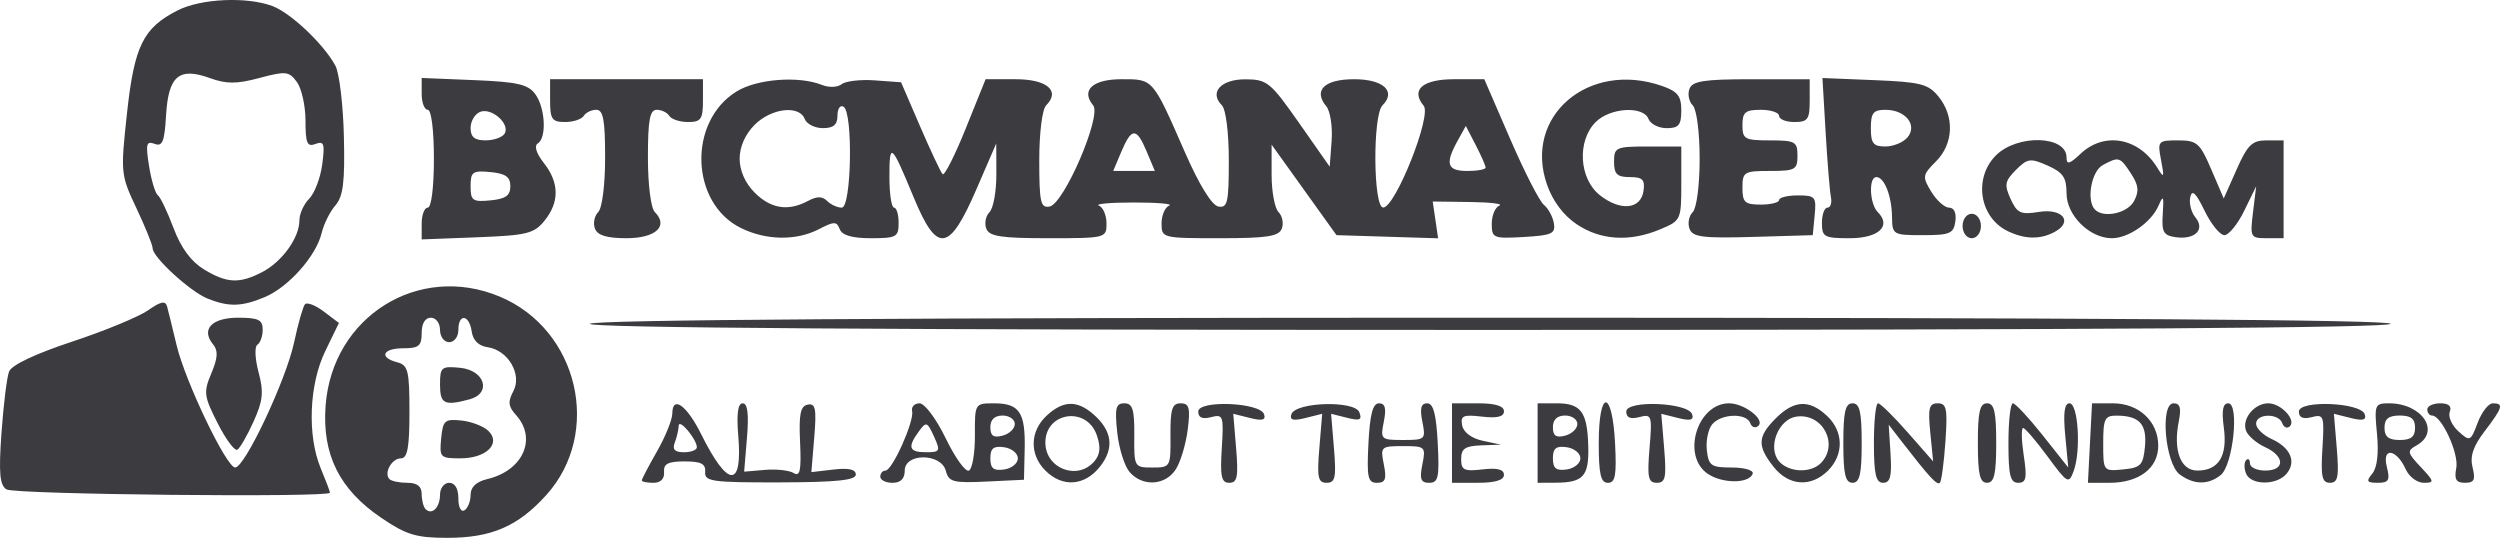
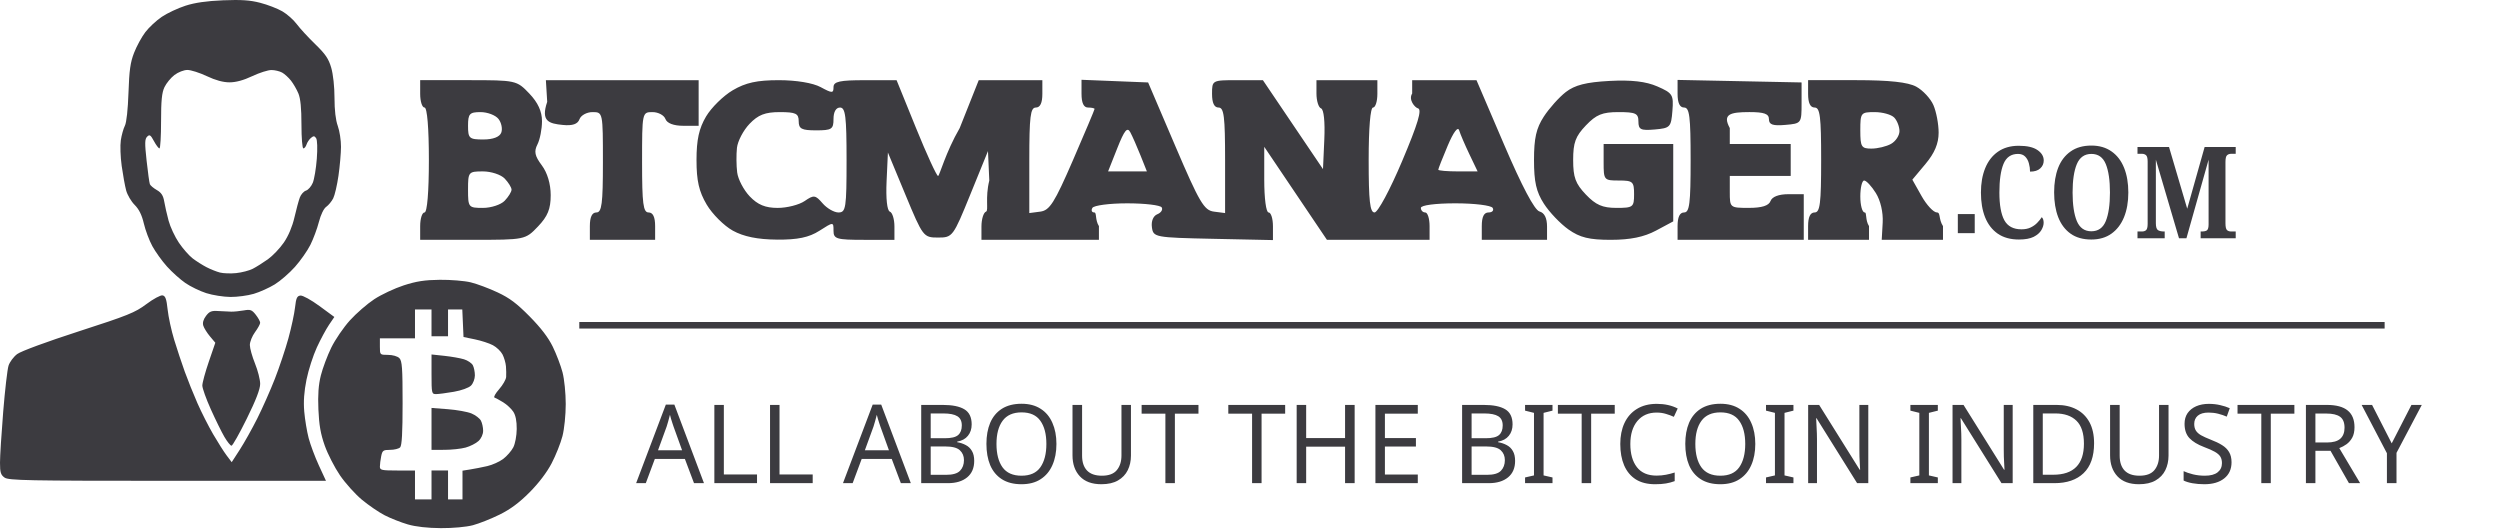
- <svg xmlns="http://www.w3.org/2000/svg" width="368.951mm" height="79.375mm" viewBox="0 0 368.951 79.375" version="1.1" id="svg8">
-   <defs id="defs2" />
-   <g id="layer1" transform="translate(132.8424,-71.12959)">
-     <path style="fill:#000000;stroke-width:0.265" d="" id="path4498" />
-     <path style="fill:#000000;stroke-width:0.265" d="" id="path4496" />
-     <path style="fill:#3c3b40;stroke-width:0.902;fill-opacity:1" d="m -76.549,147.571 c -6.213,-4.202 -8.784,-9.379 -8.24,-16.595 0.99,-13.125 13.713,-21.083 25.7,-16.074 11.602,4.847 15.171,20.096 6.858,29.298 -4.164,4.609 -8.085,6.304 -14.58,6.304 -4.603,0 -6.043,-0.434 -9.739,-2.933 z m 8.645,-3.437 c 0,-0.963 0.609,-1.752 1.354,-1.752 0.851,0 1.354,0.858 1.354,2.309 0,1.31 0.391,2.068 0.902,1.752 0.496,-0.307 0.902,-1.338 0.902,-2.292 0,-1.147 0.84,-1.934 2.482,-2.324 5.261,-1.25 7.366,-5.969 4.215,-9.451 -1.14,-1.26 -1.218,-1.963 -0.387,-3.516 1.323,-2.471 -0.782,-6.062 -3.805,-6.491 -1.327,-0.188 -2.155,-1.009 -2.341,-2.322 -0.357,-2.514 -1.968,-2.698 -1.968,-0.225 0,1.003 -0.602,1.805 -1.354,1.805 -0.752,0 -1.354,-0.802 -1.354,-1.805 0,-1.003 -0.602,-1.805 -1.354,-1.805 -0.842,0 -1.354,0.852 -1.354,2.256 0,1.905 -0.421,2.256 -2.707,2.256 -3.057,0 -3.646,1.349 -0.902,2.066 1.605,0.42 1.805,1.231 1.805,7.325 0,5.256 -0.293,6.853 -1.257,6.853 -1.361,0 -2.567,2.192 -1.689,3.07 0.297,0.297 1.487,0.539 2.645,0.539 1.44,0 2.106,0.523 2.106,1.654 0,0.91 0.26,1.914 0.577,2.231 0.941,0.941 2.13,-0.251 2.13,-2.134 z m 0.168,-8.294 c 0.258,-2.67 0.526,-2.907 2.99,-2.65 1.489,0.156 3.281,0.846 3.983,1.534 1.912,1.875 -0.317,4.049 -4.151,4.049 -2.96,0 -3.092,-0.137 -2.822,-2.933 z m -0.168,-7.953 c 0,-2.575 0.201,-2.745 2.933,-2.482 3.707,0.357 4.732,3.773 1.401,4.665 -3.699,0.991 -4.334,0.671 -4.334,-2.183 z m -63.985,15.47 c -0.997,-0.631 -1.154,-2.411 -0.736,-8.333 0.293,-4.142 0.797,-8.219 1.12,-9.061 0.368,-0.956 3.86,-2.613 9.309,-4.415 4.796,-1.586 9.839,-3.667 11.206,-4.625 1.89,-1.324 2.563,-1.455 2.81,-0.549 0.178,0.656 0.809,3.223 1.401,5.704 1.278,5.357 7.357,18.048 8.645,18.048 1.424,0 7.51,-12.921 8.691,-18.452 0.589,-2.756 1.31,-5.294 1.604,-5.639 0.294,-0.345 1.542,0.134 2.775,1.065 l 2.241,1.693 -2.015,4.148 c -2.392,4.923 -2.681,12.491 -0.662,17.324 0.744,1.782 1.354,3.393 1.354,3.581 0,0.74 -46.555,0.262 -47.742,-0.489 z m 93.765,-1.333 c 0,-0.197 1.01,-2.126 2.245,-4.286 1.235,-2.16 2.25,-4.672 2.256,-5.582 0.017,-2.739 2.14,-1.218 4.261,3.053 3.939,7.93 6.121,8.046 5.478,0.29 -0.275,-3.316 -0.07,-4.847 0.649,-4.847 0.724,0 0.921,1.568 0.633,5.043 l -0.418,5.043 3.064,-0.264 c 1.685,-0.145 3.597,0.066 4.249,0.468 0.936,0.579 1.134,-0.377 0.94,-4.55 -0.193,-4.156 0.05,-5.339 1.135,-5.549 1.146,-0.221 1.308,0.601 0.956,4.848 l -0.424,5.114 3.28,-0.383 c 2.224,-0.26 3.28,-0.021 3.28,0.743 0,0.838 -2.862,1.133 -11.177,1.154 -10.051,0.024 -11.165,-0.129 -11.054,-1.533 0.094,-1.206 -0.596,-1.561 -3.036,-1.561 -2.454,0 -3.13,0.352 -3.033,1.579 0.079,0.991 -0.51,1.579 -1.579,1.579 -0.937,0 -1.705,-0.162 -1.705,-0.359 z m 8.122,-4.883 c 0,-1.189 -2.647,-4.331 -2.679,-3.179 -0.017,0.58 -0.275,1.697 -0.576,2.482 -0.393,1.023 -0.01,1.427 1.354,1.427 1.046,0 1.901,-0.328 1.901,-0.73 z m 27.072,4.34 c 0,-0.496 0.344,-0.902 0.765,-0.902 1.008,0 4.274,-7.283 3.933,-8.77 -0.146,-0.636 0.347,-1.157 1.095,-1.157 0.762,0 2.465,2.28 3.875,5.189 1.383,2.854 2.921,4.986 3.417,4.738 0.496,-0.248 0.892,-2.583 0.88,-5.189 -0.024,-4.718 -0.01,-4.738 2.822,-4.738 3.752,0 4.648,1.34 4.523,6.768 l -0.104,4.512 -5.524,0.266 c -4.923,0.237 -5.577,0.065 -6.007,-1.579 -0.688,-2.632 -6.066,-2.667 -6.066,-0.04 0,1.203 -0.602,1.805 -1.805,1.805 -0.993,0 -1.805,-0.406 -1.805,-0.902 z m 20.304,-2.707 c 0,-0.744 -0.914,-1.483 -2.03,-1.642 -1.563,-0.222 -2.03,0.156 -2.03,1.642 0,1.486 0.468,1.864 2.03,1.642 1.117,-0.159 2.03,-0.897 2.03,-1.642 z M 4.991,135.536 c -0.991,-2.175 -1.144,-2.225 -2.237,-0.73 -1.707,2.335 -1.454,3.064 1.064,3.064 2.078,0 2.161,-0.165 1.173,-2.334 z M 16.922,133.704 c 0,-0.687 -0.812,-1.248 -1.805,-1.248 -1.174,0 -1.805,0.602 -1.805,1.72 0,1.276 0.466,1.598 1.805,1.248 0.993,-0.26 1.805,-1.034 1.805,-1.72 z m 4.512,6.873 c -2.365,-2.365 -2.293,-5.792 0.17,-8.087 2.422,-2.256 4.473,-2.334 6.871,-0.261 2.831,2.447 3.174,5.03 1.031,7.754 -2.263,2.877 -5.546,3.119 -8.072,0.593 z m 7.264,-1.408 c 0.834,-1.005 0.925,-2.102 0.318,-3.835 -1.504,-4.295 -7.582,-3.404 -7.582,1.112 0,3.867 4.816,5.673 7.264,2.723 z m 5.173,1.633 c -0.758,-0.869 -1.584,-3.508 -1.834,-5.866 -0.38,-3.584 -0.208,-4.286 1.052,-4.286 1.221,0 1.5,0.898 1.468,4.738 -0.038,4.671 -5.29e-4,4.738 2.669,4.738 2.669,0 2.707,-0.067 2.669,-4.738 -0.031,-3.87 0.242,-4.738 1.493,-4.738 1.274,0 1.453,0.645 1.061,3.835 -0.259,2.109 -1.042,4.749 -1.74,5.866 -1.522,2.436 -4.911,2.659 -6.839,0.451 z m 13.598,-3.512 c 0.298,-4.799 0.207,-5.065 -1.579,-4.598 -1.286,0.336 -1.896,0.073 -1.896,-0.821 0,-1.73 9.14,-1.357 9.718,0.397 0.283,0.857 -0.271,1.003 -2.082,0.548 l -2.467,-0.619 0.422,5.092 c 0.35,4.22 0.178,5.092 -1.006,5.093 -1.171,8e-4 -1.371,-0.915 -1.111,-5.092 z m 14.396,-7.9e-4 0.422,-5.092 -2.467,0.619 c -1.811,0.455 -2.364,0.309 -2.082,-0.548 0.599,-1.817 9.35,-2.076 10.032,-0.297 0.435,1.133 0.081,1.293 -1.814,0.817 l -2.354,-0.591 0.422,5.092 c 0.358,4.317 0.194,5.092 -1.08,5.092 -1.274,0 -1.438,-0.775 -1.08,-5.092 z m 7.248,-0.772 c 0.22,-4.262 0.646,-5.868 1.557,-5.868 0.912,0 1.106,0.738 0.713,2.707 -0.525,2.623 -0.436,2.707 2.843,2.707 3.279,0 3.367,-0.084 2.843,-2.707 -0.394,-1.969 -0.2,-2.707 0.713,-2.707 0.911,0 1.337,1.606 1.557,5.868 0.262,5.072 0.091,5.867 -1.254,5.866 -1.248,-0.002 -1.449,-0.538 -1.015,-2.709 0.525,-2.623 0.436,-2.707 -2.843,-2.707 -3.279,0 -3.367,0.084 -2.843,2.707 0.434,2.171 0.233,2.708 -1.015,2.709 -1.346,0.002 -1.516,-0.794 -1.254,-5.866 z m 12.331,-0.002 v -5.866 h 3.835 c 2.544,0 3.835,0.395 3.835,1.172 0,0.815 -0.991,1.057 -3.246,0.793 -2.781,-0.325 -3.199,-0.138 -2.922,1.302 0.195,1.013 1.395,1.91 3.02,2.258 l 2.696,0.577 -2.933,0.107 c -2.348,0.086 -2.933,0.486 -2.933,2.01 0,1.644 0.43,1.853 3.158,1.535 2.178,-0.254 3.158,-0.003 3.158,0.804 0,0.778 -1.291,1.172 -3.835,1.172 h -3.835 z m 12.634,0 v -5.866 h 2.822 c 3.578,0 4.511,1.26 4.654,6.288 0.127,4.458 -0.709,5.408 -4.769,5.429 l -2.707,0.014 v -5.866 z m 6.317,2.256 c 0,-0.744 -0.914,-1.483 -2.03,-1.642 -1.563,-0.222 -2.03,0.156 -2.03,1.642 0,1.486 0.468,1.864 2.03,1.642 1.117,-0.159 2.03,-0.897 2.03,-1.642 z m -0.451,-5.068 c 0,-0.687 -0.812,-1.248 -1.805,-1.248 -1.174,0 -1.805,0.602 -1.805,1.72 0,1.276 0.466,1.598 1.805,1.248 0.993,-0.26 1.805,-1.034 1.805,-1.72 z m 3.158,2.812 c 0,-8.001 1.992,-8 2.405,0.002 0.245,4.749 0.045,5.867 -1.051,5.866 -1.064,-0.002 -1.354,-1.256 -1.354,-5.868 z m 7.494,0.765 c 0.403,-4.855 0.33,-5.076 -1.505,-4.597 -1.318,0.345 -1.928,0.088 -1.928,-0.812 0,-1.73 9.14,-1.357 9.718,0.397 0.283,0.857 -0.27,1.003 -2.082,0.548 l -2.467,-0.619 0.422,5.092 c 0.358,4.317 0.194,5.092 -1.08,5.092 -1.274,0 -1.438,-0.775 -1.079,-5.101 z m 8.524,3.726 c -3.825,-2.703 -1.452,-10.356 3.212,-10.356 2.222,0 5.33,2.374 4.334,3.31 -0.439,0.413 -0.98,0.243 -1.202,-0.377 -0.55,-1.54 -4.296,-1.426 -5.622,0.171 -0.593,0.714 -0.947,2.44 -0.787,3.835 0.261,2.277 0.636,2.536 3.676,2.536 1.862,0 3.252,0.406 3.089,0.902 -0.496,1.513 -4.546,1.5 -6.699,-0.021 z m 9.766,-1.003 c -2.423,-3.081 -2.358,-4.436 0.345,-7.139 2.697,-2.697 4.93,-2.808 7.541,-0.375 2.463,2.295 2.535,5.721 0.17,8.087 -2.518,2.518 -5.809,2.284 -8.056,-0.573 z m 6.973,-0.51 c 2.748,-2.748 0.303,-7.439 -3.587,-6.882 -2.651,0.379 -4.288,4.517 -2.594,6.558 1.388,1.672 4.661,1.844 6.181,0.325 z m 3.339,-2.981 c 0,-4.611 0.289,-5.864 1.354,-5.863 1.064,4.5e-4 1.354,1.254 1.354,5.866 0,4.613 -0.289,5.865 -1.354,5.863 -1.064,-0.002 -1.354,-1.257 -1.354,-5.866 z m 4.512,0.003 c 0,-3.226 0.273,-5.866 0.607,-5.866 0.334,0 2.3,1.929 4.371,4.286 l 3.764,4.286 -0.425,-4.286 c -0.356,-3.591 -0.177,-4.286 1.101,-4.286 1.312,0 1.471,0.791 1.135,5.64 -0.215,3.102 -0.581,5.843 -0.812,6.091 -0.402,0.431 -1.566,-0.828 -5.692,-6.161 l -1.866,-2.412 0.269,4.286 c 0.209,3.337 -0.031,4.286 -1.091,4.286 -1.072,0 -1.36,-1.241 -1.36,-5.866 z m 15.341,0 c 0,-4.612 0.289,-5.866 1.354,-5.866 1.064,-4.5e-4 1.354,1.252 1.354,5.863 0,4.61 -0.29,5.864 -1.354,5.866 -1.065,0.002 -1.354,-1.25 -1.354,-5.863 z m 4.512,0 c 0,-3.226 0.295,-5.866 0.656,-5.866 0.361,0 2.347,2.132 4.414,4.738 l 3.759,4.738 -0.447,-4.738 c -0.312,-3.314 -0.124,-4.738 0.628,-4.738 1.289,0 1.721,7.009 0.616,9.995 -0.725,1.959 -0.898,1.863 -3.839,-2.132 -1.694,-2.301 -3.32,-4.199 -3.614,-4.218 -0.294,-0.021 -0.256,1.792 0.083,4.026 0.511,3.37 0.372,4.061 -0.82,4.061 -1.166,0 -1.436,-1.104 -1.436,-5.866 z m 12.034,0.002 0.303,-5.868 h 3.081 c 3.837,0 6.691,2.672 6.691,6.266 0,3.313 -2.832,5.465 -7.194,5.468 l -3.183,0.002 0.303,-5.868 z m 8.112,0.544 c 0.317,-3.318 -0.808,-4.57 -4.128,-4.593 -1.811,-0.014 -2.03,0.431 -2.03,4.104 0,4.102 0.01,4.117 2.933,3.835 2.608,-0.251 2.965,-0.622 3.225,-3.347 z m 5.151,4.099 c -2.174,-1.589 -2.958,-10.51 -0.924,-10.51 0.961,0 1.161,0.699 0.766,2.674 -0.855,4.274 0.272,7.252 2.743,7.252 3.143,0 4.467,-2.144 3.906,-6.325 -0.342,-2.547 -0.151,-3.601 0.652,-3.601 1.678,0 0.707,9.158 -1.125,10.603 -1.853,1.463 -3.935,1.431 -6.019,-0.093 z m 9.758,-0.172 c -0.294,-0.766 -0.281,-1.646 0.028,-1.955 0.309,-0.309 0.563,-0.089 0.563,0.49 0,0.579 1.015,1.053 2.256,1.053 2.936,0 2.92,-2.115 -0.025,-3.457 -1.255,-0.572 -2.518,-1.657 -2.808,-2.412 -0.667,-1.738 1.21,-4.057 3.285,-4.057 1.878,0 4.17,2.468 3.163,3.406 -0.387,0.36 -0.885,0.147 -1.106,-0.473 -0.541,-1.516 -3.862,-1.446 -3.862,0.081 0,0.665 1.027,1.677 2.281,2.248 2.805,1.278 3.7,3.345 2.221,5.127 -1.459,1.757 -5.315,1.725 -5.996,-0.051 z m 11.285,-3.699 c 0.298,-4.799 0.207,-5.065 -1.579,-4.598 -1.286,0.336 -1.896,0.073 -1.896,-0.821 0,-1.73 9.14,-1.357 9.718,0.397 0.283,0.857 -0.271,1.003 -2.082,0.548 l -2.467,-0.619 0.422,5.092 c 0.35,4.22 0.178,5.092 -1.006,5.093 -1.171,7.9e-4 -1.371,-0.915 -1.111,-5.092 z m 7.358,3.733 c 0.718,-0.866 0.97,-2.993 0.694,-5.866 -0.412,-4.285 -0.326,-4.507 1.75,-4.507 4.927,0 7.698,4.192 4.1,6.205 -1.451,0.812 -1.404,1.062 0.609,3.203 2.018,2.148 2.051,2.323 0.434,2.323 -0.961,0 -2.149,-0.887 -2.639,-1.972 -1.371,-3.035 -3.545,-3.346 -2.806,-0.402 0.504,2.01 0.3,2.374 -1.337,2.374 -1.618,0 -1.749,-0.221 -0.805,-1.358 z m 6.313,-6.763 c 0,-1.324 -0.602,-1.805 -2.256,-1.805 -1.654,0 -2.256,0.481 -2.256,1.805 0,1.324 0.602,1.805 2.256,1.805 1.654,0 2.256,-0.481 2.256,-1.805 z m 6.083,5.935 c 0.409,-2.142 -2.173,-7.74 -3.57,-7.74 -0.389,0 -0.708,-0.406 -0.708,-0.902 0,-0.496 0.856,-0.902 1.901,-0.902 1.263,0 1.738,0.426 1.414,1.269 -0.268,0.698 0.306,1.987 1.276,2.864 1.707,1.545 1.798,1.504 2.844,-1.269 0.595,-1.575 1.601,-2.864 2.237,-2.864 1.644,0 1.462,0.621 -1.2,4.112 -1.714,2.248 -2.201,3.706 -1.788,5.354 0.456,1.817 0.233,2.265 -1.128,2.265 -1.309,0 -1.601,-0.5 -1.279,-2.187 z m -330.379,-6.602 c -2.035,-4.015 -2.105,-4.573 -0.926,-7.376 0.951,-2.261 1.018,-3.342 0.263,-4.251 -1.836,-2.212 -0.22,-3.949 3.674,-3.949 2.999,0 3.638,0.307 3.638,1.752 0,0.963 -0.352,1.969 -0.783,2.235 -0.433,0.267 -0.357,2.077 0.168,4.045 0.786,2.945 0.66,4.206 -0.728,7.284 -0.923,2.047 -1.999,3.92 -2.392,4.163 -0.392,0.242 -1.704,-1.514 -2.915,-3.903 z m 54.928,-14.674 c 0.368,-0.595 45.731,-0.902 133.158,-0.902 87.799,0 132.601,0.305 132.601,0.902 0,0.598 -44.988,0.902 -133.158,0.902 -88.543,0 -132.972,-0.303 -132.601,-0.902 z m -56.401,-3.717 c -2.545,-1.01 -8.122,-6.11 -8.122,-7.428 0,-0.475 -1.072,-3.129 -2.381,-5.897 -2.335,-4.936 -2.362,-5.208 -1.405,-14.016 1.083,-9.961 2.378,-12.598 7.46,-15.189 3.462,-1.765 10.258,-2.072 14.043,-0.633 2.71,1.03 7.576,5.654 9.258,8.796 0.579,1.082 1.143,5.785 1.252,10.451 0.158,6.722 -0.104,8.832 -1.259,10.162 -0.802,0.923 -1.716,2.764 -2.03,4.09 -0.8,3.371 -4.898,7.98 -8.398,9.442 -3.403,1.422 -5.269,1.471 -8.418,0.222 z m 8.032,-3.908 c 2.935,-1.518 5.504,-5.074 5.504,-7.62 0,-0.975 0.649,-2.421 1.443,-3.215 0.794,-0.794 1.66,-3.064 1.926,-5.046 0.412,-3.072 0.266,-3.52 -0.992,-3.037 -1.228,0.471 -1.475,-0.102 -1.475,-3.419 0,-2.192 -0.571,-4.766 -1.269,-5.721 -1.162,-1.589 -1.627,-1.64 -5.513,-0.601 -3.388,0.906 -4.868,0.909 -7.344,0.014 -4.55,-1.645 -6.113,-0.305 -6.454,5.532 -0.225,3.865 -0.533,4.623 -1.697,4.177 -1.21,-0.465 -1.331,0.024 -0.81,3.28 0.336,2.104 0.918,4.04 1.292,4.303 0.374,0.263 1.417,2.442 2.317,4.841 1.091,2.907 2.581,4.938 4.466,6.088 3.393,2.069 5.248,2.161 8.605,0.424 z m 23.552,-7.176 c 0,-1.29 0.406,-2.346 0.902,-2.346 0.526,0 0.902,-3.008 0.902,-7.219 0,-4.211 -0.376,-7.219 -0.902,-7.219 -0.496,0 -0.902,-1.057 -0.902,-2.349 v -2.349 l 7.743,0.318 c 6.396,0.263 7.966,0.623 9.024,2.07 1.484,2.03 1.704,6.453 0.363,7.282 -0.562,0.348 -0.213,1.464 0.902,2.882 2.284,2.904 2.317,5.771 0.096,8.514 -1.541,1.904 -2.597,2.164 -9.927,2.446 l -8.202,0.315 z m 13.085,-5.504 c 0,-1.377 -0.696,-1.872 -2.933,-2.088 -2.636,-0.254 -2.933,-0.043 -2.933,2.088 0,2.131 0.297,2.342 2.933,2.088 2.237,-0.216 2.933,-0.711 2.933,-2.088 z m -0.849,-7.757 c 0.868,-1.404 -1.889,-3.877 -3.593,-3.224 -0.783,0.3 -1.424,1.371 -1.424,2.379 0,1.342 0.59,1.833 2.203,1.833 1.212,0 2.478,-0.445 2.814,-0.989 z m 13.334,14.013 c -0.298,-0.778 -0.083,-1.874 0.48,-2.436 0.587,-0.587 1.022,-4.022 1.022,-8.061 0,-5.527 -0.279,-7.039 -1.3,-7.039 -0.715,0 -1.551,0.406 -1.858,0.902 -0.307,0.496 -1.549,0.902 -2.76,0.902 -1.916,0 -2.203,-0.411 -2.203,-3.158 v -3.158 h 11.28 11.28 v 3.158 c 0,2.747 -0.287,3.158 -2.203,3.158 -1.212,0 -2.454,-0.406 -2.761,-0.902 -0.307,-0.496 -1.143,-0.902 -1.858,-0.902 -1.021,0 -1.3,1.512 -1.3,7.039 0,4.039 0.436,7.474 1.022,8.061 2.065,2.065 0.126,3.851 -4.181,3.851 -2.906,0 -4.277,-0.416 -4.66,-1.414 z m 21.534,-0.095 c -7.462,-3.678 -7.845,-15.689 -0.643,-20.14 3.032,-1.874 9.214,-2.342 12.647,-0.959 0.997,0.402 2.28,0.349 2.866,-0.119 0.584,-0.465 2.797,-0.72 4.919,-0.565 l 3.857,0.281 2.818,6.533 c 1.55,3.593 3.041,6.756 3.313,7.029 0.273,0.273 1.811,-2.769 3.419,-6.759 l 2.924,-7.254 h 4.439 c 4.622,0 6.633,1.72 4.502,3.851 -0.588,0.588 -1.022,4.039 -1.022,8.127 0,6.195 0.196,7.067 1.53,6.81 2.124,-0.409 7.709,-13.381 6.426,-14.927 -1.852,-2.232 -0.083,-3.862 4.19,-3.862 4.702,0 4.553,-0.172 9.37,10.822 2.087,4.763 3.945,7.777 4.908,7.962 1.359,0.262 1.55,-0.577 1.55,-6.806 0,-4.089 -0.434,-7.539 -1.022,-8.127 -1.907,-1.907 -0.145,-3.852 3.476,-3.836 3.202,0.014 3.69,0.411 7.924,6.454 l 4.512,6.439 0.281,-3.813 c 0.155,-2.097 -0.195,-4.387 -0.778,-5.088 -1.971,-2.375 -0.3,-4.006 4.107,-4.006 4.307,0 6.246,1.786 4.181,3.851 -1.468,1.468 -1.372,15.104 0.106,15.085 1.793,-0.024 7.181,-13.561 5.976,-15.014 -1.962,-2.364 -0.174,-3.922 4.501,-3.922 h 4.442 l 3.81,8.798 c 2.095,4.839 4.336,9.222 4.979,9.74 0.643,0.518 1.308,1.736 1.478,2.707 0.269,1.541 -0.295,1.8 -4.43,2.038 -4.51,0.26 -4.738,0.165 -4.738,-1.955 0,-1.225 0.508,-2.433 1.128,-2.683 0.62,-0.25 -1.34,-0.487 -4.356,-0.526 l -5.484,-0.071 0.398,2.715 0.398,2.715 -7.499,-0.233 -7.499,-0.233 -4.787,-6.678 -4.787,-6.678 v 4.467 c 0,2.457 0.46,4.927 1.022,5.49 0.562,0.562 0.778,1.659 0.48,2.437 -0.44,1.147 -2.167,1.414 -9.144,1.414 -8.494,0 -8.601,-0.027 -8.601,-2.181 0,-1.199 0.508,-2.386 1.128,-2.636 0.62,-0.25 -1.715,-0.455 -5.189,-0.455 -3.474,0 -5.809,0.205 -5.189,0.455 0.62,0.25 1.128,1.437 1.128,2.636 0,2.154 -0.107,2.181 -8.601,2.181 -6.977,0 -8.704,-0.267 -9.144,-1.414 -0.298,-0.778 -0.083,-1.874 0.48,-2.437 0.562,-0.562 1.015,-3.073 1.007,-5.579 l -0.014,-4.557 -2.93,6.768 c -4.029,9.305 -5.806,9.53 -9.263,1.175 -3.319,-8.022 -3.581,-8.238 -3.575,-2.943 0.003,2.458 0.31,4.471 0.683,4.473 0.372,0.002 0.677,1.018 0.677,2.259 0,2.075 -0.329,2.256 -4.089,2.256 -2.772,0 -4.254,-0.429 -4.6,-1.331 -0.45,-1.173 -0.816,-1.173 -3.085,0 -3.344,1.729 -7.779,1.66 -11.509,-0.178 z m 9.904,-3.988 c 1.332,-0.713 2.115,-0.713 2.828,0 0.542,0.542 1.514,0.986 2.159,0.986 1.435,0 1.69,-14.012 0.271,-14.89 -0.496,-0.307 -0.902,0.278 -0.902,1.3 0,1.358 -0.581,1.858 -2.159,1.858 -1.188,0 -2.393,-0.609 -2.679,-1.354 -0.8,-2.085 -4.919,-1.605 -7.385,0.861 -1.396,1.396 -2.215,3.246 -2.215,5.004 0,1.758 0.819,3.608 2.215,5.004 2.391,2.391 4.95,2.791 7.868,1.229 z M 36.357,93.427 C 34.876,89.904 34.149,89.936 32.612,93.591 l -1.164,2.769 h 3.071 3.071 z m 50.05,2.437 c 0,-0.273 -0.657,-1.767 -1.461,-3.321 l -1.461,-2.825 -1.215,2.193 c -1.885,3.403 -1.549,4.449 1.429,4.449 1.489,0 2.707,-0.223 2.707,-0.496 z m 13.444,8.363 c -1.972,-1.324 -3.54,-3.419 -4.392,-5.866 -3.508,-10.07 6.134,-18.329 16.983,-14.546 2.307,0.804 2.842,1.483 2.842,3.61 0,2.161 -0.378,2.619 -2.159,2.619 -1.188,0 -2.393,-0.609 -2.679,-1.354 -0.756,-1.97 -5.657,-1.687 -7.795,0.451 -2.784,2.784 -2.461,8.377 0.624,10.804 3.039,2.39 6.044,2.086 6.433,-0.651 0.235,-1.654 -0.142,-2.03 -2.03,-2.03 -1.872,0 -2.319,-0.435 -2.319,-2.256 0,-2.133 0.271,-2.256 4.963,-2.256 h 4.963 v 5.46 c 0,5.378 -0.047,5.48 -3.129,6.768 -4.493,1.877 -8.779,1.615 -12.304,-0.752 z m 16.651,0.678 c -0.306,-0.796 -0.096,-1.907 0.467,-2.469 0.582,-0.582 1.022,-3.976 1.022,-7.881 0,-3.905 -0.44,-7.298 -1.022,-7.881 -0.562,-0.562 -0.778,-1.659 -0.48,-2.437 0.44,-1.147 2.167,-1.414 9.144,-1.414 h 8.601 v 3.158 c 0,2.767 -0.279,3.158 -2.256,3.158 -1.241,0 -2.256,-0.406 -2.256,-0.902 0,-0.496 -1.218,-0.902 -2.707,-0.902 -2.286,0 -2.707,0.351 -2.707,2.256 0,2.072 0.331,2.256 4.061,2.256 3.73,0 4.061,0.184 4.061,2.256 0,2.072 -0.331,2.256 -4.061,2.256 -3.828,0 -4.061,0.142 -4.061,2.482 0,2.156 0.355,2.482 2.707,2.482 1.489,0 2.707,-0.305 2.707,-0.677 0,-0.372 1.244,-0.677 2.764,-0.677 2.575,0 2.745,0.201 2.482,2.933 l -0.283,2.933 -8.814,0.259 c -7.412,0.217 -8.903,0.027 -9.37,-1.189 z m 19.537,-0.875 c 0,-1.241 0.368,-2.256 0.818,-2.256 0.45,0 0.678,-0.711 0.506,-1.579 -0.172,-0.869 -0.523,-5.173 -0.78,-9.566 l -0.469,-7.987 7.713,0.317 c 6.812,0.28 7.914,0.566 9.438,2.447 2.365,2.921 2.199,6.953 -0.395,9.547 -2.004,2.004 -2.042,2.248 -0.693,4.471 0.785,1.293 1.97,2.351 2.634,2.351 0.736,0 1.095,0.793 0.919,2.03 -0.255,1.796 -0.808,2.03 -4.8,2.03 -4.404,0 -4.513,-0.065 -4.549,-2.707 -0.042,-3.099 -1.135,-5.866 -2.316,-5.866 -1.16,0 -0.994,3.963 0.216,5.173 2.059,2.059 0.127,3.851 -4.152,3.851 -3.76,0 -4.089,-0.181 -4.089,-2.256 z m 12.634,-12.634 c 1.505,-1.813 -0.304,-4.061 -3.269,-4.061 -1.782,0 -2.146,0.458 -2.146,2.707 0,2.249 0.363,2.707 2.146,2.707 1.18,0 2.651,-0.609 3.269,-1.354 z m 8.122,13.085 c 0,-1.003 0.602,-1.805 1.354,-1.805 0.752,0 1.354,0.802 1.354,1.805 0,1.003 -0.602,1.805 -1.354,1.805 -0.752,0 -1.354,-0.802 -1.354,-1.805 z m 6.645,0.749 c -4.165,-2.017 -5.062,-7.829 -1.723,-11.168 3.151,-3.152 10.419,-2.946 10.419,0.295 0,1.126 0.425,1.015 2.089,-0.548 3.511,-3.299 8.608,-2.354 11.327,2.099 0.97,1.59 1.035,1.455 0.54,-1.128 -0.545,-2.843 -0.469,-2.933 2.501,-2.933 2.794,0 3.225,0.376 4.905,4.286 l 1.841,4.286 1.903,-4.286 c 1.613,-3.632 2.287,-4.286 4.417,-4.286 h 2.514 v 7.219 7.219 h -2.492 c -2.404,0 -2.476,-0.136 -2.023,-3.835 l 0.469,-3.835 -1.76,3.61 c -0.968,1.985 -2.288,3.61 -2.933,3.61 -0.645,0 -1.962,-1.624 -2.927,-3.61 -1.293,-2.662 -1.848,-3.184 -2.112,-1.987 -0.197,0.892 0.145,2.229 0.761,2.971 1.48,1.783 -0.05,3.33 -2.896,2.928 -1.831,-0.259 -2.104,-0.751 -1.92,-3.46 0.178,-2.622 0.074,-2.83 -0.612,-1.225 -1.059,2.48 -4.421,4.834 -6.901,4.834 -3.278,0 -6.689,-3.373 -6.689,-6.613 0,-2.344 -0.514,-3.1 -2.794,-4.109 -2.546,-1.127 -2.961,-1.07 -4.674,0.644 -1.637,1.637 -1.738,2.193 -0.784,4.288 0.956,2.098 1.489,2.343 4.153,1.911 3.539,-0.574 5.131,1.459 2.32,2.964 -2.111,1.13 -4.391,1.084 -6.916,-0.139 z m 18.654,-4.419 c 0.777,-1.451 0.679,-2.353 -0.44,-4.061 -1.635,-2.496 -1.777,-2.539 -4.163,-1.261 -1.705,0.912 -2.461,5.269 -1.144,6.586 1.291,1.291 4.792,0.522 5.748,-1.264 z" id="path4726" />
+ <svg xmlns="http://www.w3.org/2000/svg" width="400.78mm" height="84.667mm" viewBox="0 0 1420.087 300" id="svg2" version="1.1">
+   <defs id="defs4" />
+   <g id="layer1" transform="translate(-597.9804,-39.20378)">
+     <g id="g4340" transform="matrix(3.467842,0,0,3.467842,-1475.721,-837.1013)" style="fill:#3c3b40;fill-opacity:1">
+       <path id="path4277" d="m 670.185,339.203 c -2.167,-0.013 -4.111,-0.233 -5.411,-0.612 -1.116,-0.325 -2.816,-0.996 -3.777,-1.49 -0.961,-0.494 -2.645,-1.644 -3.741,-2.556 -1.096,-0.912 -2.71,-2.707 -3.586,-3.99 -0.876,-1.282 -1.998,-3.469 -2.492,-4.86 -0.675,-1.897 -0.935,-3.379 -1.043,-5.931 -0.103,-2.425 0.013,-4.028 0.403,-5.58 0.301,-1.198 1.068,-3.244 1.705,-4.548 0.637,-1.303 2.01,-3.311 3.051,-4.462 1.041,-1.15 2.839,-2.713 3.996,-3.472 1.157,-0.759 3.32,-1.776 4.809,-2.26 2.08,-0.677 3.448,-0.888 5.918,-0.916 1.767,-0.02 4.05,0.168 5.073,0.417 1.023,0.249 3.002,0.989 4.397,1.645 1.975,0.928 3.136,1.8 5.246,3.937 1.845,1.869 3.054,3.45 3.79,4.955 0.594,1.215 1.316,3.112 1.603,4.214 0.291,1.118 0.522,3.408 0.522,5.182 0,1.801 -0.232,4.078 -0.536,5.256 -0.295,1.143 -1.091,3.143 -1.77,4.445 -0.779,1.494 -2.116,3.253 -3.622,4.767 -1.686,1.694 -3.129,2.765 -4.909,3.645 -1.386,0.685 -3.358,1.468 -4.381,1.74 -1.078,0.286 -3.283,0.486 -5.242,0.474 z m -2.875,-4.707 1.353,0 0,-2.367 0,-2.367 1.353,0 1.353,0 0,2.367 0,2.367 1.184,0 1.184,0 0,-2.352 0,-2.352 1.268,-0.202 c 0.698,-0.111 1.953,-0.358 2.79,-0.548 0.837,-0.19 2.017,-0.723 2.621,-1.183 0.605,-0.461 1.344,-1.31 1.642,-1.887 0.305,-0.589 0.551,-1.906 0.561,-3.003 0.012,-1.301 -0.175,-2.248 -0.562,-2.838 -0.319,-0.487 -1.066,-1.182 -1.661,-1.544 -0.594,-0.362 -1.233,-0.71 -1.419,-0.773 -0.186,-0.063 0.156,-0.677 0.761,-1.366 0.605,-0.689 1.122,-1.589 1.15,-2.001 0.028,-0.412 0.013,-1.203 -0.032,-1.758 -0.046,-0.555 -0.3,-1.428 -0.564,-1.939 -0.264,-0.511 -0.973,-1.191 -1.574,-1.509 -0.601,-0.319 -1.93,-0.751 -2.954,-0.961 l -1.86,-0.382 -0.1,-2.257 -0.1,-2.257 -1.168,0 -1.168,0 0,2.198 0,2.198 -1.353,0 -1.353,0 0,-2.198 0,-2.198 -1.353,0 -1.353,0 0,2.367 0,2.367 -2.875,0 -2.875,0 0,1.353 c 0,1.349 0.004,1.353 1.329,1.353 0.757,0 1.557,0.229 1.86,0.531 0.448,0.448 0.531,1.604 0.531,7.373 0,4.87 -0.117,6.958 -0.406,7.247 -0.223,0.223 -0.965,0.406 -1.649,0.406 -1.121,0 -1.264,0.103 -1.454,1.057 -0.116,0.581 -0.211,1.342 -0.211,1.691 0,0.57 0.289,0.634 2.875,0.634 l 2.875,0 0,2.367 0,2.367 z m 3.467,-8.119 -2.114,0.002 0,-3.432 0,-3.432 2.688,0.207 c 1.478,0.114 3.216,0.428 3.862,0.698 0.646,0.27 1.339,0.798 1.54,1.173 0.201,0.376 0.365,1.123 0.365,1.661 0,0.58 -0.309,1.264 -0.761,1.681 -0.419,0.387 -1.37,0.869 -2.114,1.072 -0.744,0.203 -2.304,0.37 -3.467,0.371 z m -1.38,-9.129 c -0.701,0 -0.733,-0.142 -0.733,-3.246 l 0,-3.246 2.114,0.226 c 1.163,0.124 2.61,0.379 3.215,0.568 0.606,0.188 1.253,0.624 1.437,0.969 0.185,0.345 0.336,1.094 0.336,1.664 0,0.57 -0.285,1.322 -0.634,1.671 -0.367,0.367 -1.556,0.795 -2.818,1.015 -1.201,0.209 -2.513,0.38 -2.917,0.38 z m -43.969,14.204 c -22.934,0 -26.031,-0.061 -26.696,-0.526 -0.626,-0.438 -0.752,-0.846 -0.752,-2.436 0,-1.05 0.236,-4.808 0.524,-8.351 0.288,-3.543 0.681,-6.938 0.873,-7.545 0.192,-0.607 0.831,-1.465 1.421,-1.907 0.62,-0.465 4.872,-2.032 10.085,-3.716 8.048,-2.601 9.234,-3.079 11.072,-4.46 1.132,-0.851 2.327,-1.496 2.655,-1.433 0.466,0.089 0.646,0.594 0.827,2.308 0.127,1.207 0.609,3.434 1.071,4.95 0.462,1.516 1.242,3.87 1.733,5.231 0.491,1.361 1.424,3.684 2.074,5.161 0.649,1.477 1.808,3.765 2.574,5.084 0.766,1.319 1.765,2.891 2.219,3.493 l 0.826,1.095 1.327,-2.052 c 0.73,-1.129 2.02,-3.433 2.868,-5.121 0.848,-1.688 2.141,-4.605 2.874,-6.483 0.733,-1.878 1.731,-4.86 2.217,-6.627 0.486,-1.767 0.976,-4.05 1.089,-5.073 0.169,-1.528 0.326,-1.874 0.882,-1.938 0.377,-0.043 1.757,0.717 3.116,1.715 l 2.44,1.793 -0.876,1.289 c -0.482,0.709 -1.378,2.375 -1.991,3.701 -0.613,1.327 -1.374,3.695 -1.692,5.263 -0.398,1.966 -0.514,3.592 -0.372,5.237 0.113,1.312 0.439,3.274 0.724,4.36 0.285,1.086 1.04,3.102 1.677,4.481 l 1.158,2.507 z m 10.472,-5.749 c -0.173,0 -0.693,-0.647 -1.156,-1.437 -0.463,-0.791 -1.466,-2.827 -2.23,-4.526 -0.764,-1.699 -1.391,-3.449 -1.393,-3.889 -0.002,-0.44 0.476,-2.199 1.062,-3.908 l 1.067,-3.107 -0.87,-1.034 c -0.479,-0.569 -0.973,-1.357 -1.098,-1.753 -0.15,-0.473 6.7e-4,-1.023 0.441,-1.608 0.55,-0.731 0.902,-0.874 1.98,-0.8 0.721,0.049 1.692,0.095 2.157,0.103 0.465,0.008 1.394,-0.085 2.065,-0.205 1.058,-0.19 1.315,-0.097 1.945,0.704 0.399,0.507 0.726,1.101 0.726,1.318 0,0.218 -0.38,0.912 -0.845,1.542 -0.465,0.63 -0.845,1.576 -0.845,2.102 0,0.526 0.38,1.892 0.845,3.036 0.465,1.144 0.845,2.644 0.845,3.332 0,0.857 -0.69,2.65 -2.19,5.691 -1.204,2.442 -2.331,4.439 -2.504,4.439 z m -0.187,-24.368 c -1.129,-0.01 -2.903,-0.29 -3.943,-0.623 -1.04,-0.333 -2.58,-1.079 -3.423,-1.659 -0.842,-0.58 -2.198,-1.795 -3.013,-2.702 -0.815,-0.906 -1.896,-2.41 -2.402,-3.341 -0.507,-0.931 -1.132,-2.598 -1.39,-3.704 -0.324,-1.388 -0.79,-2.332 -1.503,-3.046 -0.569,-0.569 -1.196,-1.634 -1.393,-2.366 -0.197,-0.733 -0.527,-2.539 -0.732,-4.013 -0.205,-1.475 -0.27,-3.37 -0.143,-4.212 0.126,-0.842 0.426,-1.914 0.665,-2.381 0.264,-0.514 0.497,-2.654 0.59,-5.416 0.124,-3.667 0.303,-4.95 0.913,-6.521 0.417,-1.076 1.245,-2.597 1.841,-3.382 0.595,-0.785 1.815,-1.92 2.71,-2.522 0.896,-0.603 2.641,-1.421 3.878,-1.819 1.546,-0.497 3.466,-0.773 6.139,-0.884 2.962,-0.122 4.414,-0.025 6.088,0.407 1.209,0.312 2.84,0.94 3.624,1.395 0.784,0.455 1.847,1.395 2.361,2.089 0.514,0.693 1.877,2.174 3.029,3.29 1.682,1.63 2.199,2.39 2.628,3.866 0.314,1.082 0.534,3.115 0.534,4.946 0,2 0.192,3.637 0.539,4.589 0.296,0.814 0.533,2.353 0.526,3.42 -0.007,1.067 -0.193,3.198 -0.414,4.735 -0.221,1.537 -0.609,3.204 -0.863,3.704 -0.254,0.5 -0.769,1.125 -1.146,1.389 -0.406,0.284 -0.892,1.289 -1.196,2.472 -0.282,1.096 -0.91,2.787 -1.396,3.756 -0.486,0.97 -1.624,2.593 -2.528,3.608 -0.905,1.015 -2.39,2.304 -3.302,2.865 -0.911,0.561 -2.46,1.258 -3.441,1.549 -0.981,0.291 -2.707,0.522 -3.836,0.512 z m 0.96,-3.908 c 0.913,-0.093 2.13,-0.41 2.706,-0.704 0.575,-0.294 1.692,-0.996 2.48,-1.558 0.789,-0.563 1.966,-1.797 2.616,-2.744 0.742,-1.08 1.385,-2.602 1.728,-4.088 0.3,-1.302 0.7,-2.781 0.887,-3.286 0.188,-0.505 0.643,-1.015 1.012,-1.132 0.369,-0.117 0.87,-0.693 1.113,-1.279 0.243,-0.587 0.54,-2.36 0.659,-3.941 0.127,-1.678 0.082,-3.077 -0.109,-3.36 -0.267,-0.397 -0.421,-0.407 -0.846,-0.054 -0.286,0.237 -0.612,0.722 -0.725,1.077 -0.113,0.355 -0.347,0.646 -0.52,0.646 -0.177,0 -0.315,-1.713 -0.315,-3.9 0,-2.67 -0.157,-4.276 -0.498,-5.093 -0.274,-0.656 -0.82,-1.602 -1.212,-2.103 -0.393,-0.501 -1.043,-1.095 -1.446,-1.321 -0.403,-0.226 -1.189,-0.416 -1.747,-0.422 -0.558,-0.007 -1.979,0.445 -3.159,1.003 -1.428,0.675 -2.671,1.014 -3.72,1.014 -1.049,-1.7e-4 -2.294,-0.34 -3.72,-1.015 -1.179,-0.558 -2.611,-1.014 -3.181,-1.014 -0.579,0 -1.516,0.365 -2.12,0.826 -0.596,0.455 -1.333,1.353 -1.638,1.996 -0.427,0.899 -0.555,2.193 -0.555,5.599 0,2.437 -0.118,4.43 -0.261,4.43 -0.144,0 -0.551,-0.538 -0.905,-1.196 -0.55,-1.021 -0.713,-1.127 -1.114,-0.726 -0.39,0.39 -0.406,1.054 -0.09,3.925 0.209,1.9 0.45,3.635 0.535,3.855 0.085,0.22 0.6,0.653 1.144,0.964 0.728,0.416 1.046,0.906 1.206,1.86 0.119,0.713 0.442,2.133 0.717,3.156 0.275,1.023 1.036,2.651 1.692,3.617 0.655,0.966 1.674,2.123 2.262,2.571 0.589,0.448 1.603,1.09 2.254,1.428 0.651,0.338 1.64,0.732 2.198,0.877 0.558,0.145 1.761,0.187 2.674,0.094 z" style="fill:#3c3b40;fill-opacity:1" />
+       <path id="path4277-0" d="m 675.412,291.979 -8.607,0 0,-2.242 c 0,-1.233 0.321,-2.242 0.713,-2.242 0.434,0 0.713,-3.362 0.713,-8.593 0,-5.23 -0.279,-8.593 -0.713,-8.593 -0.392,0 -0.713,-1.009 -0.713,-2.242 l 0,-2.242 7.894,0 c 7.775,0 7.926,0.033 9.978,2.184 1.419,1.487 2.083,2.933 2.083,4.532 0,1.291 -0.337,3.008 -0.749,3.815 -0.587,1.15 -0.433,1.887 0.713,3.414 0.912,1.215 1.461,3.055 1.461,4.893 0,2.259 -0.485,3.454 -2.083,5.13 -2.072,2.173 -2.127,2.184 -10.69,2.184 z m 1.676,-5.23 c 1.344,0 2.947,-0.528 3.563,-1.174 0.616,-0.646 1.12,-1.462 1.12,-1.815 0,-0.352 -0.504,-1.169 -1.12,-1.815 -0.616,-0.646 -2.219,-1.174 -3.563,-1.174 -2.376,0 -2.443,0.083 -2.443,2.989 0,2.906 0.068,2.989 2.443,2.989 z m 0.074,-11.208 c 1.589,0 2.669,-0.417 2.93,-1.13 0.228,-0.622 0.021,-1.63 -0.466,-2.242 -0.484,-0.611 -1.803,-1.111 -2.93,-1.111 -1.804,0 -2.051,0.27 -2.051,2.242 0,2.067 0.196,2.242 2.517,2.242 z m 22.783,16.438 -5.345,0 0,-2.242 c 0,-1.494 0.356,-2.242 1.069,-2.242 0.885,0 1.069,-1.411 1.069,-8.219 0,-8.171 0,-8.219 -1.705,-8.219 -0.938,0 -1.898,0.526 -2.133,1.169 -0.294,0.805 -1.15,1.095 -2.749,0.934 -2.227,-0.225 -3.632,-0.57 -2.538,-3.784 l -0.217,-3.549 12.511,0 12.511,0 0,3.736 0,3.736 -2.517,0 c -1.58,0 -2.669,-0.417 -2.927,-1.121 -0.226,-0.616 -1.178,-1.121 -2.116,-1.121 -1.695,0 -1.705,0.048 -1.705,8.219 0,6.808 0.183,8.219 1.069,8.219 0.713,0 1.069,0.747 1.069,2.242 l 0,2.242 z m 25.3,-0.036 c -3.156,-0.022 -5.462,-0.49 -7.235,-1.472 -1.432,-0.793 -3.354,-2.711 -4.272,-4.263 -1.266,-2.14 -1.669,-3.905 -1.669,-7.305 0,-3.315 0.408,-5.172 1.564,-7.127 0.86,-1.454 2.826,-3.387 4.369,-4.296 2.114,-1.246 3.974,-1.653 7.554,-1.653 2.863,0 5.584,0.453 6.852,1.14 1.885,1.022 2.103,1.022 2.103,0 0,-0.917 1.009,-1.139 5.167,-1.136 l 5.167,0.004 3.185,7.842 c 1.752,4.313 3.375,7.842 3.607,7.842 0.232,0 1.227,-3.85 3.542,-7.846 l 3.12,-7.846 5.21,0 5.21,0 0,2.242 c 0,1.494 -0.356,2.242 -1.069,2.242 -0.889,0 -1.069,1.458 -1.069,8.642 l 0,8.642 1.8,-0.236 c 1.536,-0.202 2.319,-1.434 5.345,-8.41 1.95,-4.495 3.545,-8.278 3.545,-8.406 0,-0.128 -0.481,-0.233 -1.069,-0.233 -0.716,0 -1.069,-0.751 -1.069,-2.273 l 0,-2.273 5.455,0.218 5.455,0.218 4.472,10.461 c 3.932,9.197 4.693,10.489 6.304,10.697 l 1.832,0.236 0,-8.642 c 0,-7.184 -0.181,-8.642 -1.069,-8.642 -0.713,0 -1.069,-0.747 -1.069,-2.242 0,-2.235 0.021,-2.242 4.165,-2.242 l 4.165,0 4.922,7.285 4.922,7.285 0.216,-4.843 c 0.131,-2.928 -0.08,-4.947 -0.535,-5.106 -0.413,-0.144 -0.751,-1.243 -0.751,-2.442 l 0,-2.179 4.989,0 4.989,0 0,2.242 c 0,1.233 -0.321,2.242 -0.713,2.242 -0.434,0 -0.713,3.362 -0.713,8.593 0,6.716 0.211,8.593 0.962,8.593 0.54,0 2.521,-3.687 4.517,-8.406 2.575,-6.088 3.292,-8.473 2.601,-8.647 -0.527,-0.133 -1.603,-1.431 -0.954,-2.428 l 0,-2.187 5.268,0 5.268,0 4.531,10.579 c 2.902,6.777 4.979,10.702 5.778,10.921 0.824,0.226 1.247,1.073 1.247,2.496 l 0,2.154 -5.345,0 -5.345,0 0,-2.242 c 0,-1.532 0.351,-2.242 1.111,-2.242 0.611,0 0.913,-0.336 0.671,-0.747 -0.242,-0.411 -2.987,-0.747 -6.1,-0.747 -3.298,0 -5.659,0.312 -5.659,0.747 0,0.411 0.321,0.747 0.713,0.747 0.392,0 0.713,1.009 0.713,2.242 l 0,2.242 -8.407,0 -8.407,0 -5.134,-7.618 -5.134,-7.618 0,5.376 c 0,3.086 0.304,5.376 0.713,5.376 0.392,0 0.713,1.018 0.713,2.263 l 0,2.263 -9.799,-0.208 c -9.557,-0.203 -9.805,-0.25 -10.027,-1.892 -0.137,-1.008 0.22,-1.865 0.887,-2.133 0.613,-0.247 0.938,-0.75 0.721,-1.117 -0.217,-0.368 -2.762,-0.669 -5.655,-0.669 -2.893,0 -5.459,0.336 -5.701,0.747 -0.242,0.411 -0.101,0.747 0.314,0.747 0.415,0 0.103,1.216 0.755,2.242 l 0,2.242 -9.621,0 -9.621,0 0,-2.179 c 0,-1.199 0.338,-2.297 0.751,-2.442 0.454,-0.158 -0.173,-2.266 0.534,-5.091 l -0.216,-4.829 -2.881,7.084 c -2.833,6.967 -2.921,7.084 -5.305,7.084 -2.378,0 -2.481,-0.135 -5.315,-6.965 l -2.891,-6.965 -0.216,4.71 c -0.131,2.835 0.082,4.815 0.534,4.973 0.413,0.144 0.751,1.243 0.751,2.442 l 0,2.179 -4.989,0 c -4.501,0 -4.989,-0.145 -4.989,-1.483 0,-1.479 0,-1.479 -2.316,0 -1.701,1.087 -3.547,1.473 -6.949,1.45 z m 10.088,-4.447 c 1.202,0 1.315,-0.739 1.315,-8.593 0,-7.14 -0.181,-8.593 -1.069,-8.593 -0.665,0 -1.069,0.706 -1.069,1.868 0,1.681 -0.285,1.868 -2.851,1.868 -2.376,0 -2.851,-0.249 -2.851,-1.494 0,-1.266 -0.475,-1.494 -3.11,-1.494 -2.392,0 -3.534,0.445 -4.947,1.926 -1.01,1.059 -1.936,2.824 -2.057,3.923 -0.12,1.098 -0.105,2.913 0.036,4.032 0.141,1.119 1.067,2.884 2.057,3.923 1.31,1.374 2.558,1.888 4.579,1.888 1.528,0 3.517,-0.507 4.419,-1.127 1.501,-1.032 1.751,-1 2.936,0.374 0.712,0.825 1.887,1.501 2.61,1.501 z m 47.331,-6.725 3.177,0 -1.04,-2.608 c -0.572,-1.434 -1.324,-3.142 -1.673,-3.795 -0.496,-0.93 -0.959,-0.365 -2.138,2.608 l -1.504,3.795 z m 54.129,0 3.221,0 -1.341,-2.802 c -0.738,-1.541 -1.494,-3.306 -1.681,-3.923 -0.209,-0.687 -0.936,0.289 -1.881,2.523 -0.847,2.004 -1.541,3.77 -1.541,3.923 0,0.153 1.45,0.279 3.222,0.279 z m 25.063,11.208 c -3.558,0 -5.082,-0.372 -6.96,-1.699 -1.323,-0.934 -3.134,-2.833 -4.025,-4.22 -1.253,-1.949 -1.62,-3.572 -1.62,-7.157 0,-3.577 0.366,-5.2 1.604,-7.106 0.882,-1.359 2.502,-3.168 3.599,-4.021 1.475,-1.146 3.343,-1.622 7.159,-1.824 3.593,-0.19 5.979,0.084 7.847,0.903 2.508,1.099 2.67,1.361 2.462,3.997 -0.211,2.671 -0.364,2.833 -2.895,3.053 -2.295,0.199 -2.672,0.015 -2.672,-1.308 0,-1.33 -0.443,-1.54 -3.262,-1.54 -2.655,0 -3.65,0.406 -5.345,2.184 -1.706,1.788 -2.083,2.814 -2.083,5.661 0,2.847 0.378,3.873 2.083,5.661 1.621,1.7 2.728,2.184 4.989,2.184 2.753,0 2.906,-0.117 2.906,-2.242 0,-2.064 -0.198,-2.242 -2.494,-2.242 -2.435,0 -2.494,-0.071 -2.494,-2.989 l 0,-2.989 5.701,0 5.701,0 0,6.336 0,6.336 -2.822,1.51 c -1.96,1.049 -4.213,1.51 -7.378,1.51 z m 21.246,0 -10.334,0 0,-2.242 c 0,-1.494 0.356,-2.242 1.069,-2.242 0.888,0 1.069,-1.453 1.069,-8.593 0,-7.14 -0.181,-8.593 -1.069,-8.593 -0.715,0 -1.069,-0.749 -1.069,-2.262 l 0,-2.262 10.156,0.207 10.156,0.207 0,3.362 c 0,3.346 -0.021,3.364 -2.673,3.594 -2.041,0.177 -2.672,-0.043 -2.672,-0.934 0,-0.884 -0.776,-1.166 -3.207,-1.166 -3.19,0 -4.438,0.357 -3.207,2.615 l 0,2.615 4.989,0 4.989,0 0,2.615 0,2.615 -4.989,0 -4.989,0 0,2.615 c 0,2.592 0.027,2.615 3.131,2.615 2.126,0 3.262,-0.36 3.541,-1.121 0.258,-0.703 1.347,-1.121 2.927,-1.121 l 2.517,0 0,3.736 0,3.736 z m 16.035,0 -4.989,0 0,-2.242 c 0,-1.494 0.356,-2.242 1.069,-2.242 0.888,0 1.069,-1.453 1.069,-8.593 0,-7.14 -0.181,-8.593 -1.069,-8.593 -0.713,0 -1.069,-0.747 -1.069,-2.242 l 0,-2.242 7.875,0 c 5.422,0 8.487,0.332 9.839,1.065 1.08,0.586 2.347,1.946 2.815,3.024 0.468,1.078 0.852,3.108 0.852,4.513 0,1.776 -0.656,3.337 -2.153,5.125 l -2.153,2.571 1.511,2.685 c 0.831,1.477 1.961,2.685 2.51,2.685 0.634,0 0.245,1.057 0.999,2.242 l 0,2.242 -5.018,0 -5.018,0 0.158,-2.808 c 0.095,-1.69 -0.351,-3.624 -1.122,-4.857 -0.704,-1.127 -1.564,-2.048 -1.911,-2.048 -0.347,0 -0.631,1.177 -0.631,2.615 0,1.438 0.321,2.615 0.713,2.615 0.392,0 0.061,1.216 0.712,2.242 l 0,2.242 z m 5.392,-14.944 c 1.006,0 2.449,-0.348 3.207,-0.773 0.758,-0.425 1.379,-1.367 1.379,-2.092 0,-0.725 -0.385,-1.722 -0.855,-2.215 -0.47,-0.493 -1.914,-0.897 -3.207,-0.897 -2.269,0 -2.352,0.106 -2.352,2.989 0,2.71 0.171,2.989 1.829,2.989 z" style="fill:#3c3b40;fill-opacity:1" />
+       <rect y="287.76" x="918.674" height="3.125" width="2.768" id="rect4317" style="opacity:1;fill:#3c3b40;fill-opacity:1;stroke:none;stroke-width:5.87;stroke-linejoin:miter;stroke-miterlimit:4;stroke-dasharray:none;stroke-opacity:1" />
+       <text transform="scale(0.9259559,1.079965)" id="text4321" y="270.124" x="995.162" style="font-style:normal;font-weight:normal;font-size:19.389px;line-height:125%;font-family:sans-serif;letter-spacing:0px;word-spacing:0px;fill:#3c3b40;fill-opacity:1;stroke:none;stroke-width:1px;stroke-linecap:butt;stroke-linejoin:miter;stroke-opacity:1" xml:space="preserve">
+         <tspan style="font-style:normal;font-variant:normal;font-weight:bold;font-stretch:normal;font-family:serif;-inkscape-font-specification:'serif Bold';fill:#3c3b40;fill-opacity:1" y="270.124" x="995.162" id="tspan4323">COM</tspan>
+       </text>
+       <text transform="scale(0.9851188,1.015106)" id="text4325" y="326.902" x="712.787" style="font-style:normal;font-weight:normal;font-size:17.666px;line-height:125%;font-family:sans-serif;letter-spacing:0px;word-spacing:0px;fill:#3c3b40;fill-opacity:1;stroke:none;stroke-width:1px;stroke-linecap:butt;stroke-linejoin:miter;stroke-opacity:1" xml:space="preserve">
+         <tspan style="font-style:normal;font-variant:normal;font-weight:normal;font-stretch:normal;font-family:Rachana;-inkscape-font-specification:Rachana;fill:#3c3b40;fill-opacity:1" y="326.902" x="712.787" id="tspan4327">ALL ABOUT THE BITCOIN INDUSTRY</tspan>
+       </text>
+       <rect y="305.439" x="692.87" height="1.071" width="295.714" id="rect4338" style="opacity:1;fill:#3c3b40;fill-opacity:1;stroke:none;stroke-width:5.87;stroke-linejoin:miter;stroke-miterlimit:4;stroke-dasharray:none;stroke-opacity:1" />
+     </g>
  </g>
</svg>
